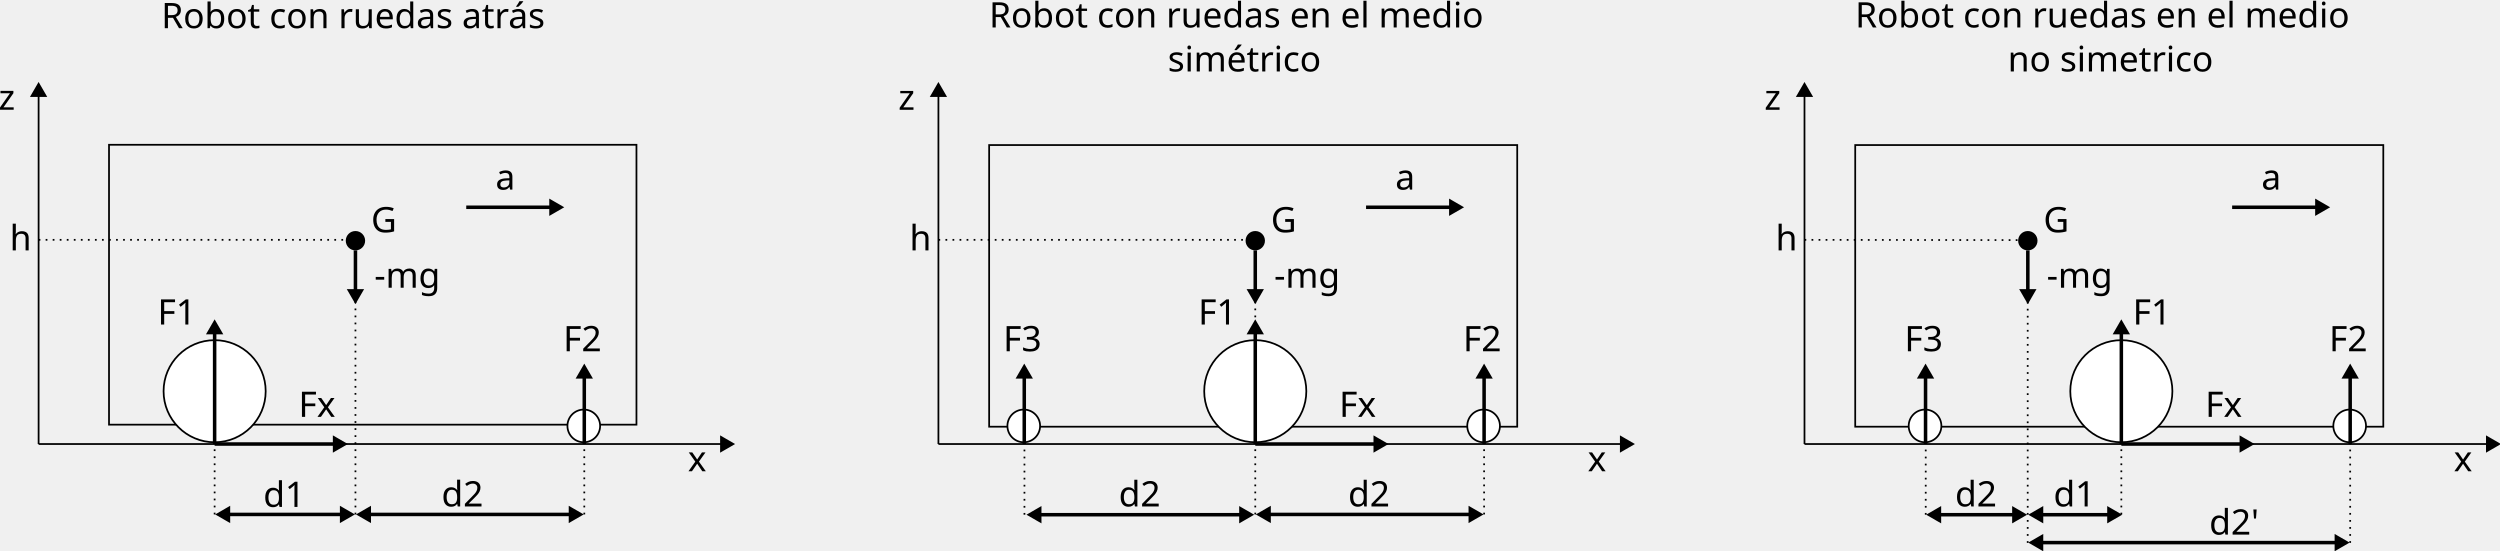
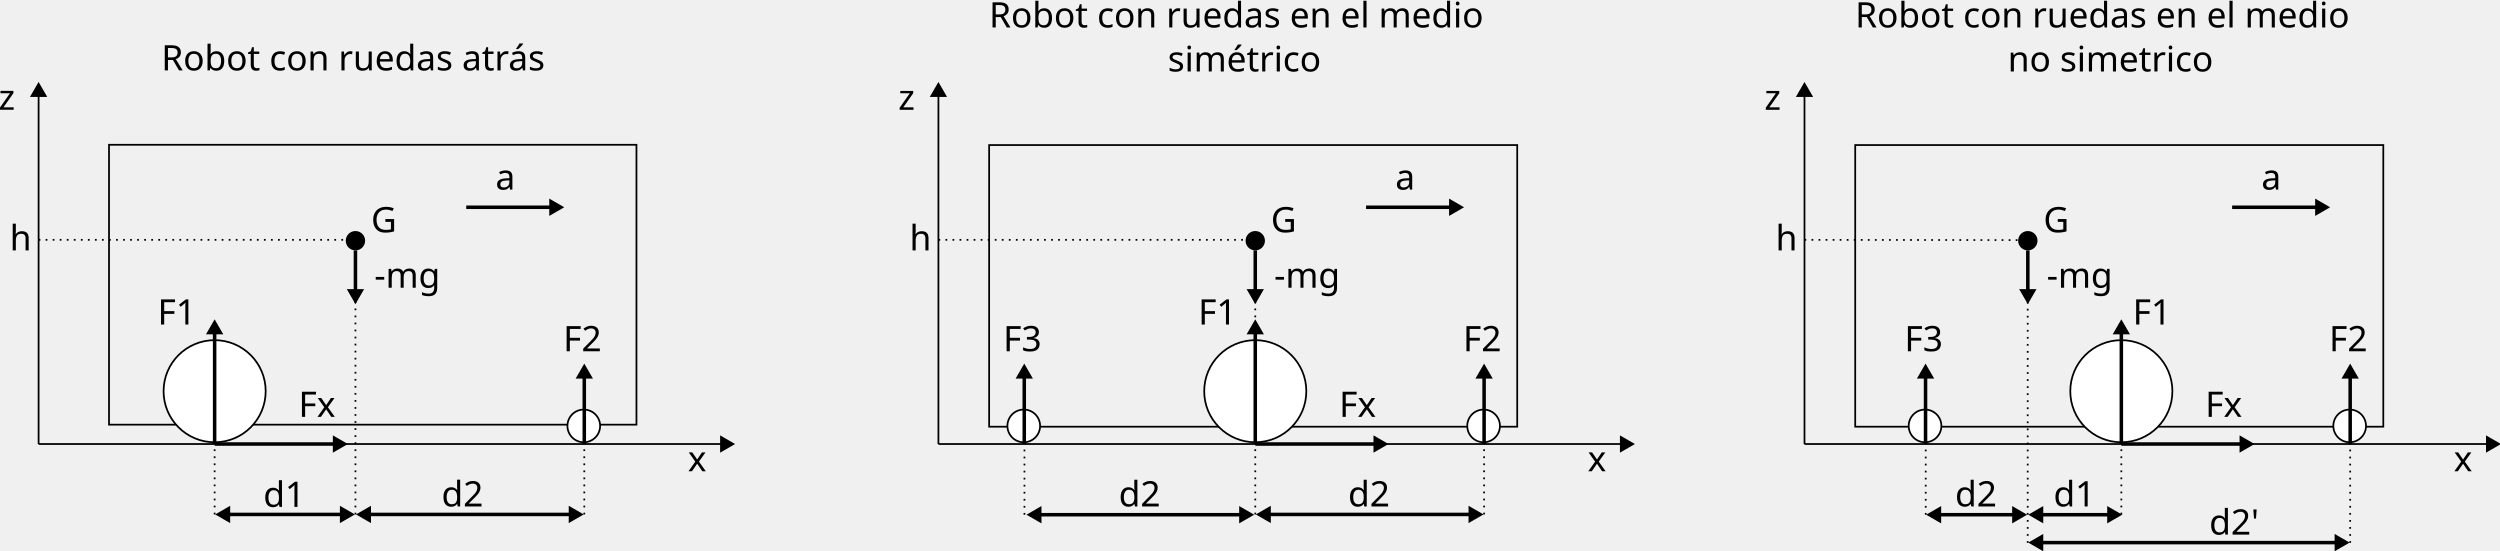
<svg xmlns="http://www.w3.org/2000/svg" width="710.12" height="156.374" id="svg2" version="1.1">
  <defs id="defs4">
    <marker orient="auto" refY="0" refX="0" id="TriangleInM" style="overflow:visible">
      <path id="path3922" d="m 5.77,0 -8.65,5 0,-10 8.65,5 z" style="fill-rule:evenodd;stroke:#000000;stroke-width:1pt" transform="scale(-0.4,-0.4)" />
    </marker>
    <marker orient="auto" refY="0" refX="0" id="TriangleOutL" style="overflow:visible">
      <path id="path3928" d="m 5.77,0 -8.65,5 0,-10 8.65,5 z" style="fill-rule:evenodd;stroke:#000000;stroke-width:1pt" transform="scale(0.8,0.8)" />
    </marker>
    <marker orient="auto" refY="0" refX="0" id="TriangleOutM" style="overflow:visible">
      <path id="path3931" d="m 5.77,0 -8.65,5 0,-10 8.65,5 z" style="fill-rule:evenodd;stroke:#000000;stroke-width:1pt" transform="scale(0.4,0.4)" />
    </marker>
    <marker orient="auto" refY="0" refX="0" id="Arrow2Mend" style="overflow:visible">
      <path id="path3813" style="fill-rule:evenodd;stroke-width:0.625;stroke-linejoin:round" d="M 8.719,4.034 -2.207,0.016 8.719,-4.002 c -1.745,2.372 -1.735,5.617 -6e-7,8.035 z" transform="scale(-0.6,-0.6)" />
    </marker>
    <marker orient="auto" refY="0" refX="0" id="Arrow2Send" style="overflow:visible">
      <path id="path3819" style="fill-rule:evenodd;stroke-width:0.625;stroke-linejoin:round" d="M 8.719,4.034 -2.207,0.016 8.719,-4.002 c -1.745,2.372 -1.735,5.617 -6e-7,8.035 z" transform="matrix(-0.3,0,0,-0.3,0.69,0)" />
    </marker>
    <marker orient="auto" refY="0" refX="0" id="Arrow2Lend" style="overflow:visible">
      <path id="path3807" style="fill-rule:evenodd;stroke-width:0.625;stroke-linejoin:round" d="M 8.719,4.034 -2.207,0.016 8.719,-4.002 c -1.745,2.372 -1.735,5.617 -6e-7,8.035 z" transform="matrix(-1.1,0,0,-1.1,-1.1,0)" />
    </marker>
    <marker orient="auto" refY="0" refX="0" id="Arrow1Mend" style="overflow:visible">
      <path id="path3795" d="M 0,0 5,-5 -12.5,0 5,5 0,0 z" style="fill-rule:evenodd;stroke:#000000;stroke-width:1pt" transform="matrix(-0.4,0,0,-0.4,-4,0)" />
    </marker>
    <marker orient="auto" refY="0" refX="0" id="Arrow1Lend" style="overflow:visible">
      <path id="path3789" d="M 0,0 5,-5 -12.5,0 5,5 0,0 z" style="fill-rule:evenodd;stroke:#000000;stroke-width:1pt" transform="matrix(-0.8,0,0,-0.8,-10,0)" />
    </marker>
    <marker orient="auto" refY="0" refX="0" id="Arrow1Mend-3" style="overflow:visible">
      <path id="path3795-6" d="M 0,0 5,-5 -12.5,0 5,5 0,0 z" style="fill-rule:evenodd;stroke:#000000;stroke-width:1pt" transform="matrix(-0.4,0,0,-0.4,-4,0)" />
    </marker>
    <marker orient="auto" refY="0" refX="0" id="Arrow1Mend-5" style="overflow:visible">
      <path id="path3795-3" d="M 0,0 5,-5 -12.5,0 5,5 0,0 z" style="fill-rule:evenodd;stroke:#000000;stroke-width:1pt" transform="matrix(-0.4,0,0,-0.4,-4,0)" />
    </marker>
    <marker orient="auto" refY="0" refX="0" id="TriangleOutM-6" style="overflow:visible">
      <path id="path3931-2" d="m 5.77,0 -8.65,5 0,-10 8.65,5 z" style="fill-rule:evenodd;stroke:#000000;stroke-width:1pt" transform="scale(0.4,0.4)" />
    </marker>
    <marker orient="auto" refY="0" refX="0" id="TriangleOutM-1" style="overflow:visible">
      <path id="path3931-27" d="m 5.77,0 -8.65,5 0,-10 8.65,5 z" style="fill-rule:evenodd;stroke:#000000;stroke-width:1pt" transform="scale(0.4,0.4)" />
    </marker>
    <marker orient="auto" refY="0" refX="0" id="TriangleOutM-9" style="overflow:visible">
      <path id="path3931-3" d="m 5.77,0 -8.65,5 0,-10 8.65,5 z" style="fill-rule:evenodd;stroke:#000000;stroke-width:1pt" transform="scale(0.4,0.4)" />
    </marker>
    <marker orient="auto" refY="0" refX="0" id="TriangleOutM-0" style="overflow:visible">
      <path id="path3931-6" d="m 5.77,0 -8.65,5 0,-10 8.65,5 z" style="fill-rule:evenodd;stroke:#000000;stroke-width:1pt" transform="scale(0.4,0.4)" />
    </marker>
    <marker orient="auto" refY="0" refX="0" id="TriangleOutM-61" style="overflow:visible">
      <path id="path3931-8" d="m 5.77,0 -8.65,5 0,-10 8.65,5 z" style="fill-rule:evenodd;stroke:#000000;stroke-width:1pt" transform="scale(0.4,0.4)" />
    </marker>
    <marker orient="auto" refY="0" refX="0" id="TriangleOutL-2" style="overflow:visible">
      <path id="path3928-3" d="m 5.77,0 -8.65,5 0,-10 8.65,5 z" style="fill-rule:evenodd;stroke:#000000;stroke-width:1pt" transform="scale(0.8,0.8)" />
    </marker>
    <marker orient="auto" refY="0" refX="0" id="TriangleOutM-7" style="overflow:visible">
      <path id="path3931-5" d="m 5.77,0 -8.65,5 0,-10 8.65,5 z" style="fill-rule:evenodd;stroke:#000000;stroke-width:1pt" transform="scale(0.4,0.4)" />
    </marker>
    <marker orient="auto" refY="0" refX="0" id="marker7080" style="overflow:visible">
      <path id="path7082" d="m 5.77,0 -8.65,5 0,-10 8.65,5 z" style="fill-rule:evenodd;stroke:#000000;stroke-width:1pt" transform="scale(0.4,0.4)" />
    </marker>
    <marker orient="auto" refY="0" refX="0" id="marker7084" style="overflow:visible">
      <path id="path7086" d="m 5.77,0 -8.65,5 0,-10 8.65,5 z" style="fill-rule:evenodd;stroke:#000000;stroke-width:1pt" transform="scale(0.4,0.4)" />
    </marker>
    <marker orient="auto" refY="0" refX="0" id="marker7088" style="overflow:visible">
      <path id="path7090" d="m 5.77,0 -8.65,5 0,-10 8.65,5 z" style="fill-rule:evenodd;stroke:#000000;stroke-width:1pt" transform="scale(0.4,0.4)" />
    </marker>
    <marker orient="auto" refY="0" refX="0" id="marker7092" style="overflow:visible">
      <path id="path7094" d="m 5.77,0 -8.65,5 0,-10 8.65,5 z" style="fill-rule:evenodd;stroke:#000000;stroke-width:1pt" transform="scale(0.4,0.4)" />
    </marker>
    <marker orient="auto" refY="0" refX="0" id="TriangleOutM-2" style="overflow:visible">
      <path id="path3931-0" d="m 5.77,0 -8.65,5 0,-10 8.65,5 z" style="fill-rule:evenodd;stroke:#000000;stroke-width:1pt" transform="scale(0.4,0.4)" />
    </marker>
    <marker orient="auto" refY="0" refX="0" id="marker7436" style="overflow:visible">
      <path id="path7438" d="m 5.77,0 -8.65,5 0,-10 8.65,5 z" style="fill-rule:evenodd;stroke:#000000;stroke-width:1pt" transform="scale(0.4,0.4)" />
    </marker>
    <marker orient="auto" refY="0" refX="0" id="marker7440" style="overflow:visible">
      <path id="path7442" d="m 5.77,0 -8.65,5 0,-10 8.65,5 z" style="fill-rule:evenodd;stroke:#000000;stroke-width:1pt" transform="scale(0.4,0.4)" />
    </marker>
    <marker orient="auto" refY="0" refX="0" id="marker7444" style="overflow:visible">
      <path id="path7446" d="m 5.77,0 -8.65,5 0,-10 8.65,5 z" style="fill-rule:evenodd;stroke:#000000;stroke-width:1pt" transform="scale(0.4,0.4)" />
    </marker>
    <marker orient="auto" refY="0" refX="0" id="marker7448" style="overflow:visible">
      <path id="path7450" d="m 5.77,0 -8.65,5 0,-10 8.65,5 z" style="fill-rule:evenodd;stroke:#000000;stroke-width:1pt" transform="scale(0.4,0.4)" />
    </marker>
    <marker orient="auto" refY="0" refX="0" id="TriangleOutM-94" style="overflow:visible">
      <path id="path3931-9" d="m 5.77,0 -8.65,5 0,-10 8.65,5 z" style="fill-rule:evenodd;stroke:#000000;stroke-width:1pt" transform="scale(0.4,0.4)" />
    </marker>
    <marker orient="auto" refY="0" refX="0" id="marker7436-0" style="overflow:visible">
      <path id="path7438-9" d="m 5.77,0 -8.65,5 0,-10 8.65,5 z" style="fill-rule:evenodd;stroke:#000000;stroke-width:1pt" transform="scale(0.4,0.4)" />
    </marker>
    <marker orient="auto" refY="0" refX="0" id="marker7440-1" style="overflow:visible">
      <path id="path7442-7" d="m 5.77,0 -8.65,5 0,-10 8.65,5 z" style="fill-rule:evenodd;stroke:#000000;stroke-width:1pt" transform="scale(0.4,0.4)" />
    </marker>
    <marker orient="auto" refY="0" refX="0" id="marker7444-7" style="overflow:visible">
      <path id="path7446-1" d="m 5.77,0 -8.65,5 0,-10 8.65,5 z" style="fill-rule:evenodd;stroke:#000000;stroke-width:1pt" transform="scale(0.4,0.4)" />
    </marker>
    <marker orient="auto" refY="0" refX="0" id="marker7448-1" style="overflow:visible">
      <path id="path7450-5" d="m 5.77,0 -8.65,5 0,-10 8.65,5 z" style="fill-rule:evenodd;stroke:#000000;stroke-width:1pt" transform="scale(0.4,0.4)" />
    </marker>
    <marker orient="auto" refY="0" refX="0" id="TriangleOutL-3" style="overflow:visible">
      <path id="path3928-7" d="m 5.77,0 -8.65,5 0,-10 8.65,5 z" style="fill-rule:evenodd;stroke:#000000;stroke-width:1pt" transform="scale(0.8,0.8)" />
    </marker>
    <marker orient="auto" refY="0" refX="0" id="TriangleOutM-73" style="overflow:visible">
      <path id="path3931-39" d="m 5.77,0 -8.65,5 0,-10 8.65,5 z" style="fill-rule:evenodd;stroke:#000000;stroke-width:1pt" transform="scale(0.4,0.4)" />
    </marker>
    <marker orient="auto" refY="0" refX="0" id="TriangleOutL-4" style="overflow:visible">
      <path id="path3928-4" d="m 5.77,0 -8.65,5 0,-10 8.65,5 z" style="fill-rule:evenodd;stroke:#000000;stroke-width:1pt" transform="scale(0.8,0.8)" />
    </marker>
    <marker orient="auto" refY="0" refX="0" id="TriangleOutM-3" style="overflow:visible">
      <path id="path3931-29" d="m 5.77,0 -8.65,5 0,-10 8.65,5 z" style="fill-rule:evenodd;stroke:#000000;stroke-width:1pt" transform="scale(0.4,0.4)" />
    </marker>
    <marker orient="auto" refY="0" refX="0" id="TriangleInM-4" style="overflow:visible">
      <path id="path3922-3" d="m 5.77,0 -8.65,5 0,-10 8.65,5 z" style="fill-rule:evenodd;stroke:#000000;stroke-width:1pt" transform="scale(-0.4,-0.4)" />
    </marker>
    <marker orient="auto" refY="0" refX="0" id="TriangleOutM-3-9" style="overflow:visible">
      <path id="path3931-29-4" d="m 5.77,0 -8.65,5 0,-10 8.65,5 z" style="fill-rule:evenodd;stroke:#000000;stroke-width:1pt" transform="scale(0.4,0.4)" />
    </marker>
    <marker orient="auto" refY="0" refX="0" id="TriangleOutL-5" style="overflow:visible">
      <path id="path3928-5" d="m 5.77,0 -8.65,5 0,-10 8.65,5 z" style="fill-rule:evenodd;stroke:#000000;stroke-width:1pt" transform="scale(0.8,0.8)" />
    </marker>
    <marker orient="auto" refY="0" refX="0" id="TriangleOutM-739" style="overflow:visible">
      <path id="path3931-07" d="m 5.77,0 -8.65,5 0,-10 8.65,5 z" style="fill-rule:evenodd;stroke:#000000;stroke-width:1pt" transform="scale(0.4,0.4)" />
    </marker>
    <marker orient="auto" refY="0" refX="0" id="marker11714" style="overflow:visible">
      <path id="path11716" d="m 5.77,0 -8.65,5 0,-10 8.65,5 z" style="fill-rule:evenodd;stroke:#000000;stroke-width:1pt" transform="scale(0.4,0.4)" />
    </marker>
    <marker orient="auto" refY="0" refX="0" id="marker11718" style="overflow:visible">
      <path id="path11720" d="m 5.77,0 -8.65,5 0,-10 8.65,5 z" style="fill-rule:evenodd;stroke:#000000;stroke-width:1pt" transform="scale(0.4,0.4)" />
    </marker>
    <marker orient="auto" refY="0" refX="0" id="marker11722" style="overflow:visible">
      <path id="path11724" d="m 5.77,0 -8.65,5 0,-10 8.65,5 z" style="fill-rule:evenodd;stroke:#000000;stroke-width:1pt" transform="scale(0.4,0.4)" />
    </marker>
    <marker orient="auto" refY="0" refX="0" id="marker11726" style="overflow:visible">
      <path id="path11728" d="m 5.77,0 -8.65,5 0,-10 8.65,5 z" style="fill-rule:evenodd;stroke:#000000;stroke-width:1pt" transform="scale(0.8,0.8)" />
    </marker>
    <marker orient="auto" refY="0" refX="0" id="marker11730" style="overflow:visible">
      <path id="path11732" d="m 5.77,0 -8.65,5 0,-10 8.65,5 z" style="fill-rule:evenodd;stroke:#000000;stroke-width:1pt" transform="scale(0.4,0.4)" />
    </marker>
    <marker orient="auto" refY="0" refX="0" id="TriangleInM-2" style="overflow:visible">
      <path id="path3922-7" d="m 5.77,0 -8.65,5 0,-10 8.65,5 z" style="fill-rule:evenodd;stroke:#000000;stroke-width:1pt" transform="scale(-0.4,-0.4)" />
    </marker>
    <marker orient="auto" refY="0" refX="0" id="TriangleOutM-3-2" style="overflow:visible">
      <path id="path3931-29-9" d="m 5.77,0 -8.65,5 0,-10 8.65,5 z" style="fill-rule:evenodd;stroke:#000000;stroke-width:1pt" transform="scale(0.4,0.4)" />
    </marker>
    <marker orient="auto" refY="0" refX="0" id="marker11738" style="overflow:visible">
      <path id="path11740" d="m 5.77,0 -8.65,5 0,-10 8.65,5 z" style="fill-rule:evenodd;stroke:#000000;stroke-width:1pt" transform="scale(-0.4,-0.4)" />
    </marker>
    <marker orient="auto" refY="0" refX="0" id="marker11742" style="overflow:visible">
      <path id="path11744" d="m 5.77,0 -8.65,5 0,-10 8.65,5 z" style="fill-rule:evenodd;stroke:#000000;stroke-width:1pt" transform="scale(0.4,0.4)" />
    </marker>
    <marker orient="auto" refY="0" refX="0" id="TriangleOutL-43" style="overflow:visible">
      <path id="path3928-73" d="m 5.77,0 -8.65,5 0,-10 8.65,5 z" style="fill-rule:evenodd;stroke:#000000;stroke-width:1pt" transform="scale(0.8,0.8)" />
    </marker>
    <marker orient="auto" refY="0" refX="0" id="TriangleOutM-4" style="overflow:visible">
      <path id="path3931-7" d="m 5.77,0 -8.65,5 0,-10 8.65,5 z" style="fill-rule:evenodd;stroke:#000000;stroke-width:1pt" transform="scale(0.4,0.4)" />
    </marker>
    <marker orient="auto" refY="0" refX="0" id="marker12019" style="overflow:visible">
      <path id="path12021" d="m 5.77,0 -8.65,5 0,-10 8.65,5 z" style="fill-rule:evenodd;stroke:#000000;stroke-width:1pt" transform="scale(0.4,0.4)" />
    </marker>
    <marker orient="auto" refY="0" refX="0" id="marker12023" style="overflow:visible">
      <path id="path12025" d="m 5.77,0 -8.65,5 0,-10 8.65,5 z" style="fill-rule:evenodd;stroke:#000000;stroke-width:1pt" transform="scale(0.4,0.4)" />
    </marker>
    <marker orient="auto" refY="0" refX="0" id="marker12027" style="overflow:visible">
      <path id="path12029" d="m 5.77,0 -8.65,5 0,-10 8.65,5 z" style="fill-rule:evenodd;stroke:#000000;stroke-width:1pt" transform="scale(0.4,0.4)" />
    </marker>
    <marker orient="auto" refY="0" refX="0" id="marker12031" style="overflow:visible">
      <path id="path12033" d="m 5.77,0 -8.65,5 0,-10 8.65,5 z" style="fill-rule:evenodd;stroke:#000000;stroke-width:1pt" transform="scale(0.8,0.8)" />
    </marker>
    <marker orient="auto" refY="0" refX="0" id="marker12035" style="overflow:visible">
      <path id="path12037" d="m 5.77,0 -8.65,5 0,-10 8.65,5 z" style="fill-rule:evenodd;stroke:#000000;stroke-width:1pt" transform="scale(0.4,0.4)" />
    </marker>
    <marker orient="auto" refY="0" refX="0" id="TriangleInM-21" style="overflow:visible">
      <path id="path3922-79" d="m 5.77,0 -8.65,5 0,-10 8.65,5 z" style="fill-rule:evenodd;stroke:#000000;stroke-width:1pt" transform="scale(-0.4,-0.4)" />
    </marker>
    <marker orient="auto" refY="0" refX="0" id="TriangleOutM-3-5" style="overflow:visible">
      <path id="path3931-29-6" d="m 5.77,0 -8.65,5 0,-10 8.65,5 z" style="fill-rule:evenodd;stroke:#000000;stroke-width:1pt" transform="scale(0.4,0.4)" />
    </marker>
    <marker orient="auto" refY="0" refX="0" id="marker12043" style="overflow:visible">
      <path id="path12045" d="m 5.77,0 -8.65,5 0,-10 8.65,5 z" style="fill-rule:evenodd;stroke:#000000;stroke-width:1pt" transform="scale(-0.4,-0.4)" />
    </marker>
    <marker orient="auto" refY="0" refX="0" id="marker12047" style="overflow:visible">
      <path id="path12049" d="m 5.77,0 -8.65,5 0,-10 8.65,5 z" style="fill-rule:evenodd;stroke:#000000;stroke-width:1pt" transform="scale(0.4,0.4)" />
    </marker>
    <marker orient="auto" refY="0" refX="0" id="TriangleInM-8" style="overflow:visible">
      <path id="path3922-74" d="m 5.77,0 -8.65,5 0,-10 8.65,5 z" style="fill-rule:evenodd;stroke:#000000;stroke-width:1pt" transform="scale(-0.4,-0.4)" />
    </marker>
    <marker orient="auto" refY="0" refX="0" id="TriangleOutM-3-1" style="overflow:visible">
      <path id="path3931-29-63" d="m 5.77,0 -8.65,5 0,-10 8.65,5 z" style="fill-rule:evenodd;stroke:#000000;stroke-width:1pt" transform="scale(0.4,0.4)" />
    </marker>
    <marker orient="auto" refY="0" refX="0" id="TriangleOutM-5" style="overflow:visible">
      <path id="path3931-50" d="m 5.77,0 -8.65,5 0,-10 8.65,5 z" style="fill-rule:evenodd;stroke:#000000;stroke-width:1pt" transform="scale(0.4,0.4)" />
    </marker>
    <marker orient="auto" refY="0" refX="0" id="TriangleOutL-36" style="overflow:visible">
      <path id="path3928-75" d="m 5.77,0 -8.65,5 0,-10 8.65,5 z" style="fill-rule:evenodd;stroke:#000000;stroke-width:1pt" transform="scale(0.8,0.8)" />
    </marker>
    <marker orient="auto" refY="0" refX="0" id="TriangleOutM-35" style="overflow:visible">
      <path id="path3931-62" d="m 5.77,0 -8.65,5 0,-10 8.65,5 z" style="fill-rule:evenodd;stroke:#000000;stroke-width:1pt" transform="scale(0.4,0.4)" />
    </marker>
    <marker orient="auto" refY="0" refX="0" id="marker3214" style="overflow:visible">
      <path id="path3216" d="m 5.77,0 -8.65,5 0,-10 8.65,5 z" style="fill-rule:evenodd;stroke:#000000;stroke-width:1pt" transform="scale(0.4,0.4)" />
    </marker>
    <marker orient="auto" refY="0" refX="0" id="marker3218" style="overflow:visible">
      <path id="path3220" d="m 5.77,0 -8.65,5 0,-10 8.65,5 z" style="fill-rule:evenodd;stroke:#000000;stroke-width:1pt" transform="scale(0.4,0.4)" />
    </marker>
    <marker orient="auto" refY="0" refX="0" id="marker3222" style="overflow:visible">
      <path id="path3224" d="m 5.77,0 -8.65,5 0,-10 8.65,5 z" style="fill-rule:evenodd;stroke:#000000;stroke-width:1pt" transform="scale(0.4,0.4)" />
    </marker>
    <marker orient="auto" refY="0" refX="0" id="marker3226" style="overflow:visible">
      <path id="path3228" d="m 5.77,0 -8.65,5 0,-10 8.65,5 z" style="fill-rule:evenodd;stroke:#000000;stroke-width:1pt" transform="scale(0.8,0.8)" />
    </marker>
    <marker orient="auto" refY="0" refX="0" id="marker3230" style="overflow:visible">
      <path id="path3232" d="m 5.77,0 -8.65,5 0,-10 8.65,5 z" style="fill-rule:evenodd;stroke:#000000;stroke-width:1pt" transform="scale(0.4,0.4)" />
    </marker>
    <marker orient="auto" refY="0" refX="0" id="TriangleInM-9" style="overflow:visible">
      <path id="path3922-1" d="m 5.77,0 -8.65,5 0,-10 8.65,5 z" style="fill-rule:evenodd;stroke:#000000;stroke-width:1pt" transform="scale(-0.4,-0.4)" />
    </marker>
    <marker orient="auto" refY="0" refX="0" id="TriangleOutM-3-27" style="overflow:visible">
      <path id="path3931-29-0" d="m 5.77,0 -8.65,5 0,-10 8.65,5 z" style="fill-rule:evenodd;stroke:#000000;stroke-width:1pt" transform="scale(0.4,0.4)" />
    </marker>
    <marker orient="auto" refY="0" refX="0" id="marker3238" style="overflow:visible">
      <path id="path3240" d="m 5.77,0 -8.65,5 0,-10 8.65,5 z" style="fill-rule:evenodd;stroke:#000000;stroke-width:1pt" transform="scale(-0.4,-0.4)" />
    </marker>
    <marker orient="auto" refY="0" refX="0" id="marker3242" style="overflow:visible">
      <path id="path3244" d="m 5.77,0 -8.65,5 0,-10 8.65,5 z" style="fill-rule:evenodd;stroke:#000000;stroke-width:1pt" transform="scale(0.4,0.4)" />
    </marker>
    <marker orient="auto" refY="0" refX="0" id="marker3246" style="overflow:visible">
      <path id="path3248" d="m 5.77,0 -8.65,5 0,-10 8.65,5 z" style="fill-rule:evenodd;stroke:#000000;stroke-width:1pt" transform="scale(0.4,0.4)" />
    </marker>
    <marker orient="auto" refY="0" refX="0" id="TriangleOutL-47" style="overflow:visible">
      <path id="path3928-6" d="m 5.77,0 -8.65,5 0,-10 8.65,5 z" style="fill-rule:evenodd;stroke:#000000;stroke-width:1pt" transform="scale(0.8,0.8)" />
    </marker>
    <marker orient="auto" refY="0" refX="0" id="TriangleOutM-56" style="overflow:visible">
      <path id="path3931-93" d="m 5.77,0 -8.65,5 0,-10 8.65,5 z" style="fill-rule:evenodd;stroke:#000000;stroke-width:1pt" transform="scale(0.4,0.4)" />
    </marker>
    <marker orient="auto" refY="0" refX="0" id="marker3518" style="overflow:visible">
      <path id="path3520" d="m 5.77,0 -8.65,5 0,-10 8.65,5 z" style="fill-rule:evenodd;stroke:#000000;stroke-width:1pt" transform="scale(0.4,0.4)" />
    </marker>
    <marker orient="auto" refY="0" refX="0" id="marker3522" style="overflow:visible">
      <path id="path3524" d="m 5.77,0 -8.65,5 0,-10 8.65,5 z" style="fill-rule:evenodd;stroke:#000000;stroke-width:1pt" transform="scale(0.4,0.4)" />
    </marker>
    <marker orient="auto" refY="0" refX="0" id="marker3526" style="overflow:visible">
      <path id="path3528" d="m 5.77,0 -8.65,5 0,-10 8.65,5 z" style="fill-rule:evenodd;stroke:#000000;stroke-width:1pt" transform="scale(0.4,0.4)" />
    </marker>
    <marker orient="auto" refY="0" refX="0" id="marker3530" style="overflow:visible">
      <path id="path3532" d="m 5.77,0 -8.65,5 0,-10 8.65,5 z" style="fill-rule:evenodd;stroke:#000000;stroke-width:1pt" transform="scale(0.8,0.8)" />
    </marker>
    <marker orient="auto" refY="0" refX="0" id="marker3534" style="overflow:visible">
      <path id="path3536" d="m 5.77,0 -8.65,5 0,-10 8.65,5 z" style="fill-rule:evenodd;stroke:#000000;stroke-width:1pt" transform="scale(0.4,0.4)" />
    </marker>
    <marker orient="auto" refY="0" refX="0" id="TriangleInM-7" style="overflow:visible">
      <path id="path3922-4" d="m 5.77,0 -8.65,5 0,-10 8.65,5 z" style="fill-rule:evenodd;stroke:#000000;stroke-width:1pt" transform="scale(-0.4,-0.4)" />
    </marker>
    <marker orient="auto" refY="0" refX="0" id="TriangleOutM-3-52" style="overflow:visible">
      <path id="path3931-29-5" d="m 5.77,0 -8.65,5 0,-10 8.65,5 z" style="fill-rule:evenodd;stroke:#000000;stroke-width:1pt" transform="scale(0.4,0.4)" />
    </marker>
    <marker orient="auto" refY="0" refX="0" id="marker3542" style="overflow:visible">
      <path id="path3544" d="m 5.77,0 -8.65,5 0,-10 8.65,5 z" style="fill-rule:evenodd;stroke:#000000;stroke-width:1pt" transform="scale(-0.4,-0.4)" />
    </marker>
    <marker orient="auto" refY="0" refX="0" id="marker3546" style="overflow:visible">
      <path id="path3548" d="m 5.77,0 -8.65,5 0,-10 8.65,5 z" style="fill-rule:evenodd;stroke:#000000;stroke-width:1pt" transform="scale(0.4,0.4)" />
    </marker>
    <marker orient="auto" refY="0" refX="0" id="marker3550" style="overflow:visible">
      <path id="path3552" d="m 5.77,0 -8.65,5 0,-10 8.65,5 z" style="fill-rule:evenodd;stroke:#000000;stroke-width:1pt" transform="scale(0.4,0.4)" />
    </marker>
    <marker orient="auto" refY="0" refX="0" id="TriangleInM-91" style="overflow:visible">
      <path id="path3922-77" d="m 5.77,0 -8.65,5 0,-10 8.65,5 z" style="fill-rule:evenodd;stroke:#000000;stroke-width:1pt" transform="scale(-0.4,-0.4)" />
    </marker>
    <marker orient="auto" refY="0" refX="0" id="TriangleOutM-3-11" style="overflow:visible">
      <path id="path3931-29-59" d="m 5.77,0 -8.65,5 0,-10 8.65,5 z" style="fill-rule:evenodd;stroke:#000000;stroke-width:1pt" transform="scale(0.4,0.4)" />
    </marker>
  </defs>
  <g id="layer1" transform="translate(-19.03539,-486.1595)">
    <g id="g11657" transform="translate(0,-0.0786848)">
      <g id="g11962">
        <text id="text5919" y="620.097" x="214.409" style="font-size:10px;font-style:normal;font-weight:normal;line-height:125%;letter-spacing:0px;word-spacing:0px;fill:#000000;fill-opacity:1;stroke:none;font-family:Sans" xml:space="preserve">
          <tspan y="620.097" x="214.409" id="tspan5921">x</tspan>
        </text>
        <path style="fill:none;stroke:#000000;stroke-width:0.5;stroke-linecap:butt;stroke-linejoin:miter;stroke-miterlimit:4;stroke-opacity:1;stroke-dasharray:none;marker-end:url(#TriangleOutL)" d="m 30,612.362 195,0" id="path3780-7-5-9-6-2-7" />
        <g id="g5872" style="stroke-width:1;stroke-miterlimit:4;stroke-dasharray:none">
          <rect y="527.362" x="50" height="79.5" width="149.821" id="rect2989" style="fill:none;stroke:#000000;stroke-width:0.5;stroke-miterlimit:4;stroke-opacity:1;stroke-dasharray:none;stroke-dashoffset:0" />
          <path transform="matrix(0.7960785,0,0,0.7960785,-12.40196,139.4425)" d="m 134.286,575.219 a 18.214,18.214 0 1 1 -36.429,0 18.214,18.214 0 1 1 36.429,0 z" id="path3759" style="fill:#ffffff;fill-opacity:1;stroke:#000000;stroke-width:0.628;stroke-miterlimit:4;stroke-opacity:1;stroke-dasharray:none;stroke-dashoffset:0" />
          <path transform="translate(9.142864,14.50003)" d="m 180.357,592.719 a 4.643,4.643 0 1 1 -9.286,0 4.643,4.643 0 1 1 9.286,0 z" id="path3761" style="fill:#ffffff;fill-opacity:1;stroke:#000000;stroke-width:0.5;stroke-miterlimit:4;stroke-opacity:1;stroke-dasharray:none;stroke-dashoffset:0" />
        </g>
        <path style="fill:none;stroke:#000000;stroke-width:1;stroke-linecap:butt;stroke-linejoin:miter;stroke-miterlimit:4;stroke-opacity:1;stroke-dasharray:none;marker-end:url(#TriangleOutM)" d="m 80,612.362 35,0" id="path3780-7-5" />
        <path style="fill:none;stroke:#000000;stroke-width:1;stroke-linecap:butt;stroke-linejoin:miter;stroke-miterlimit:4;stroke-opacity:1;stroke-dasharray:none;marker-end:url(#TriangleOutM)" d="m 80,612.362 0,-32.577" id="path3780-7-5-9" />
        <path style="fill:none;stroke:#000000;stroke-width:1;stroke-linecap:butt;stroke-linejoin:miter;stroke-miterlimit:4;stroke-opacity:1;stroke-dasharray:none;marker-end:url(#TriangleOutM)" d="m 185,612.362 0,-20" id="path3780-7-5-9-6" />
        <g transform="translate(16.66631,3.968264)" id="g7648">
          <path id="path3780-7-5-9-6-2" d="m 134.805,541.144 25,0" style="fill:none;stroke:#000000;stroke-width:1;stroke-linecap:butt;stroke-linejoin:miter;stroke-miterlimit:4;stroke-opacity:1;stroke-dasharray:none;marker-end:url(#TriangleOutM)" />
          <text xml:space="preserve" style="font-size:10px;font-style:normal;font-weight:normal;text-align:start;line-height:125%;letter-spacing:0px;word-spacing:0px;writing-mode:lr-tb;text-anchor:start;fill:#000000;fill-opacity:1;stroke:none;font-family:Sans" x="143.114" y="536.123" id="text5901">
            <tspan id="tspan8783" x="143.114" y="536.123">a</tspan>
          </text>
        </g>
        <text id="text5905" y="578.43" x="63.799" style="font-size:10px;font-style:normal;font-weight:normal;text-align:start;line-height:125%;letter-spacing:0px;word-spacing:0px;writing-mode:lr-tb;text-anchor:start;fill:#000000;fill-opacity:1;stroke:none;font-family:Sans" xml:space="preserve">
          <tspan id="tspan8746" x="63.799" y="578.43">F1</tspan>
        </text>
        <text id="text5909" y="604.652" x="103.833" style="font-size:10px;font-style:normal;font-weight:normal;line-height:125%;letter-spacing:0px;word-spacing:0px;fill:#000000;fill-opacity:1;stroke:none;font-family:Sans" xml:space="preserve">
          <tspan y="604.652" x="103.833" id="tspan5911">Fx</tspan>
        </text>
        <text id="text6977" y="567.963" x="125.356" style="font-size:10px;font-style:normal;font-weight:normal;text-align:start;line-height:125%;letter-spacing:0px;word-spacing:0px;writing-mode:lr-tb;text-anchor:start;fill:#000000;fill-opacity:1;stroke:none;font-family:Sans" xml:space="preserve">
          <tspan id="tspan9791" x="125.356" y="567.963">-mg</tspan>
        </text>
        <text id="text5905-9" y="586.007" x="179.019" style="font-size:10px;font-style:normal;font-weight:normal;text-align:start;line-height:125%;letter-spacing:0px;word-spacing:0px;writing-mode:lr-tb;text-anchor:start;fill:#000000;fill-opacity:1;stroke:none;font-family:Sans" xml:space="preserve">
          <tspan id="tspan8748" x="179.019" y="586.007">F2</tspan>
        </text>
        <text xml:space="preserve" style="font-size:10px;font-style:normal;font-weight:normal;line-height:125%;letter-spacing:0px;word-spacing:0px;fill:#000000;fill-opacity:1;stroke:none;font-family:Sans" x="124.438" y="552.221" id="text8752">
          <tspan id="tspan8754" x="124.438" y="552.221">G</tspan>
        </text>
        <path style="fill:none;stroke:#000000;stroke-width:0.5;stroke-linecap:butt;stroke-linejoin:miter;stroke-miterlimit:4;stroke-opacity:1;stroke-dasharray:none;marker-end:url(#TriangleOutL)" d="m 30,612.362 0,-100" id="path3780-7-5-9-6-2-7-2" />
        <path style="fill:#000000;fill-opacity:1;fill-rule:nonzero;stroke:#000000;stroke-width:0.5;stroke-linejoin:round;stroke-miterlimit:4;stroke-opacity:1;stroke-dasharray:none;stroke-dashoffset:0" id="path8785" d="m 92.808,37.313 a 2.5,2.5 0 1 1 -5,0 2.5,2.5 0 1 1 5,0 z" transform="translate(29.692,517.2987)" />
        <path style="fill:none;stroke:#000000;stroke-width:1;stroke-linecap:butt;stroke-linejoin:miter;stroke-miterlimit:4;stroke-opacity:1;stroke-dasharray:none;marker-end:url(#TriangleOutM)" d="m 120,557.362 0,12.423" id="path3780-7-5-9-6-24" />
        <path style="fill:none;stroke:#000000;stroke-width:0.5;stroke-linecap:butt;stroke-linejoin:miter;stroke-miterlimit:4;stroke-opacity:1;stroke-dasharray:0.5, 1.5;stroke-dashoffset:0;marker-end:none" d="m 30,554.362 90,0" id="path3780-7-5-9-6-2-7-9" />
        <path style="fill:none;stroke:#000000;stroke-width:0.5;stroke-linecap:butt;stroke-linejoin:miter;stroke-miterlimit:4;stroke-opacity:1;stroke-dasharray:0.5, 1.5;stroke-dashoffset:0;marker-end:none" d="m 120,632.362 0,-80" id="path3780-7-5-9-6-2-7-9-9" />
        <path style="fill:none;stroke:#000000;stroke-width:0.5;stroke-linecap:butt;stroke-linejoin:miter;stroke-miterlimit:4;stroke-opacity:1;stroke-dasharray:0.5, 1.5;stroke-dashoffset:0;marker-end:none" d="m 80,632.362 0,-20" id="path3780-7-5-9-6-2-7-9-9-3" />
        <path style="fill:none;stroke:#000000;stroke-width:0.5;stroke-linecap:butt;stroke-linejoin:miter;stroke-miterlimit:4;stroke-opacity:1;stroke-dasharray:0.5, 1.5;stroke-dashoffset:0;marker-end:none" d="m 185,632.362 0,-30" id="path3780-7-5-9-6-2-7-9-9-3-8" />
        <path style="fill:none;stroke:#000000;stroke-width:1;stroke-linecap:butt;stroke-linejoin:miter;stroke-miterlimit:4;stroke-opacity:1;stroke-dasharray:none;marker-start:url(#TriangleInM);marker-end:url(#TriangleOutM-3)" d="m 123,632.362 59,0" id="path3780-7-5-9-5" />
        <path style="fill:none;stroke:#000000;stroke-width:1;stroke-linecap:butt;stroke-linejoin:miter;stroke-miterlimit:4;stroke-opacity:1;stroke-dasharray:none;marker-start:url(#TriangleInM);marker-end:url(#TriangleOutM-3)" d="m 83,632.362 34,0" id="path3780-7-5-9-5-9" />
        <text xml:space="preserve" style="font-size:10px;font-style:normal;font-weight:normal;line-height:125%;letter-spacing:0px;word-spacing:0px;fill:#000000;fill-opacity:1;stroke:none;font-family:Sans" x="93.831" y="630.221" id="text11641">
          <tspan id="tspan11643" x="93.831" y="630.221">d1</tspan>
        </text>
        <text xml:space="preserve" style="font-size:10px;font-style:normal;font-weight:normal;line-height:125%;letter-spacing:0px;word-spacing:0px;fill:#000000;fill-opacity:1;stroke:none;font-family:Sans" x="144.448" y="630.09" id="text11645">
          <tspan id="tspan11647" x="144.448" y="630.09">d2</tspan>
        </text>
        <text xml:space="preserve" style="font-size:10px;font-style:normal;font-weight:normal;line-height:125%;letter-spacing:0px;word-spacing:0px;fill:#000000;fill-opacity:1;stroke:none;font-family:Sans" x="21.802" y="557.362" id="text11649">
          <tspan id="tspan11651" x="21.802" y="557.362">h</tspan>
        </text>
        <text xml:space="preserve" style="font-size:10px;font-style:normal;font-weight:normal;line-height:125%;letter-spacing:0px;word-spacing:0px;fill:#000000;fill-opacity:1;stroke:none;font-family:Sans" x="-8.586" y="-5.133" id="text11653" transform="translate(27.192,522.5487)">
          <tspan id="tspan11655" x="-8.586" y="-5.133">z</tspan>
        </text>
      </g>
    </g>
-     <text id="text12396" y="494.158" x="64.869" style="font-size:10px;font-style:normal;font-weight:normal;line-height:125%;letter-spacing:0px;word-spacing:0px;fill:#000000;fill-opacity:1;stroke:none;font-family:Sans" xml:space="preserve">
-       <tspan y="494.158" x="64.869" id="tspan12398">Robot con ruedas atrás</tspan>
+     <text id="text12396" y="506.158" x="64.869" style="font-size:10px;font-style:normal;font-weight:normal;line-height:125%;letter-spacing:0px;word-spacing:0px;fill:#000000;fill-opacity:1;stroke:none;font-family:Sans" xml:space="preserve">
+       <tspan y="506.158" x="64.869" id="tspan12398">Robot con ruedas atrás</tspan>
    </text>
    <text id="text12400" y="493.957" x="379.01" style="font-size:10px;font-style:normal;font-weight:normal;text-align:center;line-height:125%;letter-spacing:0px;word-spacing:0px;writing-mode:lr-tb;text-anchor:middle;fill:#000000;fill-opacity:1;stroke:none;font-family:Sans" xml:space="preserve">
      <tspan id="tspan4008" x="380.601" y="493.957">Robot con ruedas en el medio </tspan>
      <tspan id="tspan4010" x="379.01" y="506.457">simétrico</tspan>
    </text>
    <g id="g12504">
      <text xml:space="preserve" style="font-size:10px;font-style:normal;font-weight:normal;line-height:125%;letter-spacing:0px;word-spacing:0px;fill:#000000;fill-opacity:1;stroke:none;font-family:Sans" x="470" y="620.018" id="text5919-5">
        <tspan id="tspan5921-5" x="470" y="620.018">x</tspan>
      </text>
      <path id="path3780-7-5-9-6-2-7-21" d="m 285.591,612.284 195,0" style="fill:none;stroke:#000000;stroke-width:0.5;stroke-linecap:butt;stroke-linejoin:miter;stroke-miterlimit:4;stroke-opacity:1;stroke-dasharray:none;marker-end:url(#TriangleOutL)" />
      <rect y="527.362" x="300" height="80" width="150" id="rect2989-9" style="fill:none;stroke:#000000;stroke-width:0.5;stroke-miterlimit:4;stroke-opacity:1;stroke-dasharray:none;stroke-dashoffset:0" />
      <path transform="matrix(0.7960785,0,0,0.7960785,283.1889,139.3638)" d="m 134.286,575.219 a 18.214,18.214 0 1 1 -36.429,0 18.214,18.214 0 1 1 36.429,0 z" id="path3759-9" style="fill:#ffffff;fill-opacity:1;stroke:#000000;stroke-width:0.628;stroke-miterlimit:4;stroke-opacity:1;stroke-dasharray:none;stroke-dashoffset:0" />
      <path id="path3780-7-5-6" d="m 375.591,612.284 35,0" style="fill:none;stroke:#000000;stroke-width:1;stroke-linecap:butt;stroke-linejoin:miter;stroke-miterlimit:4;stroke-opacity:1;stroke-dasharray:none;marker-end:url(#TriangleOutM)" />
      <path id="path3780-7-5-9-2" d="m 375.591,612.284 0,-32.577" style="fill:none;stroke:#000000;stroke-width:1;stroke-linecap:butt;stroke-linejoin:miter;stroke-miterlimit:4;stroke-opacity:1;stroke-dasharray:none;marker-end:url(#TriangleOutM)" />
      <g id="g7648-0" transform="translate(272.2571,3.889579)">
        <path style="fill:none;stroke:#000000;stroke-width:1;stroke-linecap:butt;stroke-linejoin:miter;stroke-miterlimit:4;stroke-opacity:1;stroke-dasharray:none;marker-end:url(#TriangleOutM)" d="m 134.805,541.144 25,0" id="path3780-7-5-9-6-2-5" />
        <text id="text5901-3" y="536.123" x="143.114" style="font-size:10px;font-style:normal;font-weight:normal;text-align:start;line-height:125%;letter-spacing:0px;word-spacing:0px;writing-mode:lr-tb;text-anchor:start;fill:#000000;fill-opacity:1;stroke:none;font-family:Sans" xml:space="preserve">
          <tspan y="536.123" x="143.114" id="tspan8783-2">a</tspan>
        </text>
      </g>
      <text xml:space="preserve" style="font-size:10px;font-style:normal;font-weight:normal;text-align:start;line-height:125%;letter-spacing:0px;word-spacing:0px;writing-mode:lr-tb;text-anchor:start;fill:#000000;fill-opacity:1;stroke:none;font-family:Sans" x="359.39" y="578.352" id="text5905-1">
        <tspan y="578.352" x="359.39" id="tspan8746-9">F1</tspan>
      </text>
      <text xml:space="preserve" style="font-size:10px;font-style:normal;font-weight:normal;line-height:125%;letter-spacing:0px;word-spacing:0px;fill:#000000;fill-opacity:1;stroke:none;font-family:Sans" x="399.424" y="604.574" id="text5909-7">
        <tspan id="tspan5911-6" x="399.424" y="604.574">Fx</tspan>
      </text>
      <text xml:space="preserve" style="font-size:10px;font-style:normal;font-weight:normal;text-align:start;line-height:125%;letter-spacing:0px;word-spacing:0px;writing-mode:lr-tb;text-anchor:start;fill:#000000;fill-opacity:1;stroke:none;font-family:Sans" x="380.947" y="567.884" id="text6977-8">
        <tspan y="567.884" x="380.947" id="tspan9791-2">-mg</tspan>
      </text>
      <path style="fill:#ffffff;fill-opacity:1;stroke:#000000;stroke-width:0.5;stroke-miterlimit:4;stroke-opacity:1;stroke-dasharray:none;stroke-dashoffset:0" id="path3761-1" d="m 180.357,592.719 a 4.643,4.643 0 1 1 -9.286,0 4.643,4.643 0 1 1 9.286,0 z" transform="translate(264.7337,14.42134)" />
      <path style="fill:none;stroke:#000000;stroke-width:1;stroke-linecap:butt;stroke-linejoin:miter;stroke-miterlimit:4;stroke-opacity:1;stroke-dasharray:none;marker-end:url(#TriangleOutM)" d="m 440.591,612.284 0,-20" id="path3780-7-5-9-6-1" />
      <text id="text5905-9-0" y="585.929" x="434.609" style="font-size:10px;font-style:normal;font-variant:normal;font-weight:normal;font-stretch:normal;text-align:start;line-height:125%;letter-spacing:0px;word-spacing:0px;writing-mode:lr-tb;text-anchor:start;fill:#000000;fill-opacity:1;stroke:none;font-family:Sans;-inkscape-font-specification:Sans" xml:space="preserve">
        <tspan id="tspan4012" x="434.609" y="585.929">F2</tspan>
      </text>
      <text id="text8752-4" y="552.142" x="380.029" style="font-size:10px;font-style:normal;font-weight:normal;line-height:125%;letter-spacing:0px;word-spacing:0px;fill:#000000;fill-opacity:1;stroke:none;font-family:Sans" xml:space="preserve">
        <tspan y="552.142" x="380.029" id="tspan8754-3">G</tspan>
      </text>
      <path id="path3780-7-5-9-6-2-7-2-3" d="m 285.591,612.284 0,-100" style="fill:none;stroke:#000000;stroke-width:0.5;stroke-linecap:butt;stroke-linejoin:miter;stroke-miterlimit:4;stroke-opacity:1;stroke-dasharray:none;marker-end:url(#TriangleOutL)" />
      <path transform="translate(285.2828,517.22)" d="m 92.808,37.313 a 2.5,2.5 0 1 1 -5,0 2.5,2.5 0 1 1 5,0 z" id="path8785-6" style="fill:#000000;fill-opacity:1;fill-rule:nonzero;stroke:#000000;stroke-width:0.5;stroke-linejoin:round;stroke-miterlimit:4;stroke-opacity:1;stroke-dasharray:none;stroke-dashoffset:0" />
      <path id="path3780-7-5-9-6-24-9" d="m 375.591,557.284 0,12.423" style="fill:none;stroke:#000000;stroke-width:1;stroke-linecap:butt;stroke-linejoin:miter;stroke-miterlimit:4;stroke-opacity:1;stroke-dasharray:none;marker-end:url(#TriangleOutM)" />
      <path id="path3780-7-5-9-6-2-7-9-0" d="m 285.591,554.284 90,0" style="fill:none;stroke:#000000;stroke-width:0.5;stroke-linecap:butt;stroke-linejoin:miter;stroke-miterlimit:4;stroke-opacity:1;stroke-dasharray:0.5, 1.5;stroke-dashoffset:0;marker-end:none" />
      <path id="path3780-7-5-9-6-2-7-9-9-4" d="m 375.591,632.284 0,-80" style="fill:none;stroke:#000000;stroke-width:0.5;stroke-linecap:butt;stroke-linejoin:miter;stroke-miterlimit:4;stroke-opacity:1;stroke-dasharray:0.5, 1.5;stroke-dashoffset:0;marker-end:none" />
      <path id="path3780-7-5-9-6-2-7-9-9-3-85" d="m 310.027,632.362 0,-20" style="fill:none;stroke:#000000;stroke-width:0.5;stroke-linecap:butt;stroke-linejoin:miter;stroke-miterlimit:4;stroke-opacity:1;stroke-dasharray:0.5, 1.5;stroke-dashoffset:0;marker-end:none" />
      <path id="path3780-7-5-9-6-2-7-9-9-3-8-1" d="m 440.591,632.284 0,-30" style="fill:none;stroke:#000000;stroke-width:0.5;stroke-linecap:butt;stroke-linejoin:miter;stroke-miterlimit:4;stroke-opacity:1;stroke-dasharray:0.5, 1.5;stroke-dashoffset:0;marker-end:none" />
      <path id="path3780-7-5-9-5-2" d="m 378.591,632.284 59,0" style="fill:none;stroke:#000000;stroke-width:1;stroke-linecap:butt;stroke-linejoin:miter;stroke-miterlimit:4;stroke-opacity:1;stroke-dasharray:none;marker-start:url(#TriangleInM);marker-end:url(#TriangleOutM-3)" />
      <text id="text11641-7" y="630.012" x="336.812" style="font-size:10px;font-style:normal;font-variant:normal;font-weight:normal;font-stretch:normal;text-align:start;line-height:125%;letter-spacing:0px;word-spacing:0px;writing-mode:lr-tb;text-anchor:start;fill:#000000;fill-opacity:1;stroke:none;font-family:Sans;-inkscape-font-specification:Sans" xml:space="preserve">
        <tspan id="tspan4022" x="336.812" y="630.012">d2</tspan>
      </text>
      <text id="text11645-8" y="630.012" x="401.96" style="font-size:10px;font-style:normal;font-variant:normal;font-weight:normal;font-stretch:normal;text-align:start;line-height:125%;letter-spacing:0px;word-spacing:0px;writing-mode:lr-tb;text-anchor:start;fill:#000000;fill-opacity:1;stroke:none;font-family:Sans;-inkscape-font-specification:Sans" xml:space="preserve">
        <tspan id="tspan4024" x="401.96" y="630.012">d2</tspan>
      </text>
      <text id="text11649-9" y="557.284" x="277.393" style="font-size:10px;font-style:normal;font-weight:normal;line-height:125%;letter-spacing:0px;word-spacing:0px;fill:#000000;fill-opacity:1;stroke:none;font-family:Sans" xml:space="preserve">
        <tspan y="557.284" x="277.393" id="tspan11651-2">h</tspan>
      </text>
      <text id="text11653-3" y="517.337" x="274.197" style="font-size:10px;font-style:normal;font-weight:normal;line-height:125%;letter-spacing:0px;word-spacing:0px;fill:#000000;fill-opacity:1;stroke:none;font-family:Sans" xml:space="preserve">
        <tspan y="517.337" x="274.197" id="tspan11655-1">z</tspan>
      </text>
      <path id="path3780-7-5-9-5-2-8" d="m 313.442,632.362 59,0" style="fill:none;stroke:#000000;stroke-width:1;stroke-linecap:butt;stroke-linejoin:miter;stroke-miterlimit:4;stroke-opacity:1;stroke-dasharray:none;marker-start:url(#TriangleInM);marker-end:url(#TriangleOutM-3)" />
      <g transform="translate(0.3836947,1.00001)" id="g12378">
        <path style="fill:#ffffff;fill-opacity:1;stroke:#000000;stroke-width:0.5;stroke-miterlimit:4;stroke-opacity:1;stroke-dasharray:none;stroke-dashoffset:0" id="path3761-1-1" d="m 180.357,592.719 a 4.643,4.643 0 1 1 -9.286,0 4.643,4.643 0 1 1 9.286,0 z" transform="translate(133.7337,13.42133)" />
        <path style="fill:none;stroke:#000000;stroke-width:1;stroke-linecap:butt;stroke-linejoin:miter;stroke-miterlimit:4;stroke-opacity:1;stroke-dasharray:none;marker-end:url(#TriangleOutM)" d="m 309.591,611.283 0,-20" id="path3780-7-5-9-6-1-2" />
        <text id="text5905-9-0-6" y="584.929" x="303.609" style="font-size:10px;font-style:normal;font-variant:normal;font-weight:normal;font-stretch:normal;text-align:start;line-height:125%;letter-spacing:0px;word-spacing:0px;writing-mode:lr-tb;text-anchor:start;fill:#000000;fill-opacity:1;stroke:none;font-family:Sans;-inkscape-font-specification:Sans" xml:space="preserve">
          <tspan id="tspan4014" x="303.609" y="584.929">F3</tspan>
        </text>
      </g>
    </g>
    <text id="text12400-9" y="493.957" x="625.017" style="font-size:10px;font-style:normal;font-weight:normal;text-align:center;line-height:125%;letter-spacing:0px;word-spacing:0px;writing-mode:lr-tb;text-anchor:middle;fill:#000000;fill-opacity:1;stroke:none;font-family:Sans" xml:space="preserve">
      <tspan id="tspan4004" x="626.608" y="493.957">Robot con ruedas en el medio </tspan>
      <tspan id="tspan4006" x="625.017" y="506.457">no simetrico</tspan>
    </text>
    <g id="g3949">
      <text xml:space="preserve" style="font-size:10px;font-style:normal;font-weight:normal;line-height:125%;letter-spacing:0px;word-spacing:0px;fill:#000000;fill-opacity:1;stroke:none;font-family:Sans" x="716.007" y="620.018" id="text5919-5-7">
        <tspan id="tspan5921-5-4" x="716.007" y="620.018">x</tspan>
      </text>
      <path id="path3780-7-5-9-6-2-7-21-4" d="m 531.598,612.284 195,0" style="fill:none;stroke:#000000;stroke-width:0.5;stroke-linecap:butt;stroke-linejoin:miter;stroke-miterlimit:4;stroke-opacity:1;stroke-dasharray:none;marker-end:url(#TriangleOutL)" />
      <rect y="527.362" x="546.007" height="80" width="150" id="rect2989-9-3" style="fill:none;stroke:#000000;stroke-width:0.5;stroke-miterlimit:4;stroke-opacity:1;stroke-dasharray:none;stroke-dashoffset:0" />
      <path transform="matrix(0.7960785,0,0,0.7960785,529.1958,139.3638)" d="m 134.286,575.219 a 18.214,18.214 0 1 1 -36.429,0 18.214,18.214 0 1 1 36.429,0 z" id="path3759-9-0" style="fill:#ffffff;fill-opacity:1;stroke:#000000;stroke-width:0.628;stroke-miterlimit:4;stroke-opacity:1;stroke-dasharray:none;stroke-dashoffset:0" />
      <path id="path3780-7-5-6-7" d="m 621.598,612.283 35,0" style="fill:none;stroke:#000000;stroke-width:1;stroke-linecap:butt;stroke-linejoin:miter;stroke-miterlimit:4;stroke-opacity:1;stroke-dasharray:none;marker-end:url(#TriangleOutM)" />
      <path id="path3780-7-5-9-2-8" d="m 621.598,612.283 0,-32.577" style="fill:none;stroke:#000000;stroke-width:1;stroke-linecap:butt;stroke-linejoin:miter;stroke-miterlimit:4;stroke-opacity:1;stroke-dasharray:none;marker-end:url(#TriangleOutM)" />
      <g id="g7648-0-6" transform="translate(518.2641,3.889567)">
        <path style="fill:none;stroke:#000000;stroke-width:1;stroke-linecap:butt;stroke-linejoin:miter;stroke-miterlimit:4;stroke-opacity:1;stroke-dasharray:none;marker-end:url(#TriangleOutM)" d="m 134.805,541.144 25,0" id="path3780-7-5-9-6-2-5-8" />
        <text id="text5901-3-8" y="536.123" x="143.114" style="font-size:10px;font-style:normal;font-weight:normal;text-align:start;line-height:125%;letter-spacing:0px;word-spacing:0px;writing-mode:lr-tb;text-anchor:start;fill:#000000;fill-opacity:1;stroke:none;font-family:Sans" xml:space="preserve">
          <tspan y="536.123" x="143.114" id="tspan8783-2-4">a</tspan>
        </text>
      </g>
      <text xml:space="preserve" style="font-size:10px;font-style:normal;font-weight:normal;text-align:start;line-height:125%;letter-spacing:0px;word-spacing:0px;writing-mode:lr-tb;text-anchor:start;fill:#000000;fill-opacity:1;stroke:none;font-family:Sans" x="624.834" y="578.352" id="text5905-1-3">
        <tspan y="578.352" x="624.834" id="tspan8746-9-1">F1</tspan>
      </text>
      <text xml:space="preserve" style="font-size:10px;font-style:normal;font-weight:normal;line-height:125%;letter-spacing:0px;word-spacing:0px;fill:#000000;fill-opacity:1;stroke:none;font-family:Sans" x="645.431" y="604.574" id="text5909-7-4">
        <tspan id="tspan5911-6-9" x="645.431" y="604.574">Fx</tspan>
      </text>
      <text xml:space="preserve" style="font-size:10px;font-style:normal;font-weight:normal;text-align:start;line-height:125%;letter-spacing:0px;word-spacing:0px;writing-mode:lr-tb;text-anchor:start;fill:#000000;fill-opacity:1;stroke:none;font-family:Sans" x="600.392" y="567.884" id="text6977-8-2">
        <tspan y="567.884" x="600.392" id="tspan9791-2-0">-mg</tspan>
      </text>
      <path style="fill:#ffffff;fill-opacity:1;stroke:#000000;stroke-width:0.5;stroke-miterlimit:4;stroke-opacity:1;stroke-dasharray:none;stroke-dashoffset:0" id="path3761-1-6" d="m 180.357,592.719 a 4.643,4.643 0 1 1 -9.286,0 4.643,4.643 0 1 1 9.286,0 z" transform="translate(510.7406,14.42133)" />
      <path style="fill:none;stroke:#000000;stroke-width:1;stroke-linecap:butt;stroke-linejoin:miter;stroke-miterlimit:4;stroke-opacity:1;stroke-dasharray:none;marker-end:url(#TriangleOutM)" d="m 686.598,612.283 0,-20" id="path3780-7-5-9-6-1-8" />
      <text id="text5905-9-0-9" y="585.929" x="680.616" style="font-size:10px;font-style:normal;font-variant:normal;font-weight:normal;font-stretch:normal;text-align:start;line-height:125%;letter-spacing:0px;word-spacing:0px;writing-mode:lr-tb;text-anchor:start;fill:#000000;fill-opacity:1;stroke:none;font-family:Sans;-inkscape-font-specification:Sans" xml:space="preserve">
        <tspan id="tspan4016" x="680.616" y="585.929">F2</tspan>
        <tspan id="tspan4018" x="680.616" y="598.429" />
      </text>
      <text id="text8752-4-6" y="552.142" x="599.474" style="font-size:10px;font-style:normal;font-weight:normal;line-height:125%;letter-spacing:0px;word-spacing:0px;fill:#000000;fill-opacity:1;stroke:none;font-family:Sans" xml:space="preserve">
        <tspan y="552.142" x="599.474" id="tspan8754-3-6">G</tspan>
      </text>
      <path id="path3780-7-5-9-6-2-7-2-3-4" d="m 531.598,612.284 0,-100" style="fill:none;stroke:#000000;stroke-width:0.5;stroke-linecap:butt;stroke-linejoin:miter;stroke-miterlimit:4;stroke-opacity:1;stroke-dasharray:none;marker-end:url(#TriangleOutL)" />
      <path transform="translate(504.7273,517.22)" d="m 92.808,37.313 a 2.5,2.5 0 1 1 -5,0 2.5,2.5 0 1 1 5,0 z" id="path8785-6-9" style="fill:#000000;fill-opacity:1;fill-rule:nonzero;stroke:#000000;stroke-width:0.5;stroke-linejoin:round;stroke-miterlimit:4;stroke-opacity:1;stroke-dasharray:none;stroke-dashoffset:0" />
      <path id="path3780-7-5-9-6-24-9-5" d="m 595.035,557.284 0,12.423" style="fill:none;stroke:#000000;stroke-width:1;stroke-linecap:butt;stroke-linejoin:miter;stroke-miterlimit:4;stroke-opacity:1;stroke-dasharray:none;marker-end:url(#TriangleOutM)" />
      <path id="path3780-7-5-9-6-2-7-9-0-0" d="M 531.598,554.284 595,554.362" style="fill:none;stroke:#000000;stroke-width:0.5;stroke-linecap:butt;stroke-linejoin:miter;stroke-miterlimit:4;stroke-opacity:1;stroke-dasharray:0.5, 1.5;stroke-dashoffset:0;marker-end:none" />
      <path id="path3780-7-5-9-6-2-7-9-9-4-4" d="m 621.598,632.284 0,-35.921" style="fill:none;stroke:#000000;stroke-width:0.5;stroke-linecap:butt;stroke-linejoin:miter;stroke-miterlimit:4;stroke-opacity:1;stroke-dasharray:0.5, 1.5;stroke-dashoffset:0;marker-end:none" />
      <path id="path3780-7-5-9-6-2-7-9-9-3-85-8" d="m 566.034,632.362 0,-20" style="fill:none;stroke:#000000;stroke-width:0.5;stroke-linecap:butt;stroke-linejoin:miter;stroke-miterlimit:4;stroke-opacity:1;stroke-dasharray:0.5, 1.5;stroke-dashoffset:0;marker-end:none" />
      <path id="path3780-7-5-9-6-2-7-9-9-3-8-1-7" d="m 686.598,640.362 0,-38.079" style="fill:none;stroke:#000000;stroke-width:0.5;stroke-linecap:butt;stroke-linejoin:miter;stroke-miterlimit:4;stroke-opacity:1;stroke-dasharray:0.5, 1.5;stroke-dashoffset:0;marker-end:none" />
      <path id="path3780-7-5-9-5-2-1" d="m 598,640.284 85.598,0" style="fill:none;stroke:#000000;stroke-width:1;stroke-linecap:butt;stroke-linejoin:miter;stroke-miterlimit:4;stroke-opacity:1;stroke-dasharray:none;marker-start:url(#TriangleInM);marker-end:url(#TriangleOutM-3)" />
      <text id="text11641-7-7" y="630.012" x="574.37" style="font-size:10px;font-style:normal;font-weight:normal;text-align:start;line-height:125%;letter-spacing:0px;word-spacing:0px;writing-mode:lr-tb;text-anchor:start;fill:#000000;fill-opacity:1;stroke:none;font-family:Sans" xml:space="preserve">
        <tspan y="630.012" x="574.37" id="tspan3859">d2</tspan>
      </text>
      <text id="text11645-8-7" y="638.012" x="646.568" style="font-size:10px;font-style:normal;font-weight:normal;text-align:start;line-height:125%;letter-spacing:0px;word-spacing:0px;writing-mode:lr-tb;text-anchor:start;fill:#000000;fill-opacity:1;stroke:none;font-family:Sans" xml:space="preserve">
        <tspan y="638.012" x="646.568" id="tspan3865">d2'</tspan>
      </text>
      <text id="text11649-9-2" y="557.284" x="523.4" style="font-size:10px;font-style:normal;font-weight:normal;line-height:125%;letter-spacing:0px;word-spacing:0px;fill:#000000;fill-opacity:1;stroke:none;font-family:Sans" xml:space="preserve">
        <tspan y="557.284" x="523.4" id="tspan11651-2-6">h</tspan>
      </text>
      <text id="text11653-3-1" y="517.337" x="520.203" style="font-size:10px;font-style:normal;font-weight:normal;line-height:125%;letter-spacing:0px;word-spacing:0px;fill:#000000;fill-opacity:1;stroke:none;font-family:Sans" xml:space="preserve">
        <tspan y="517.337" x="520.203" id="tspan11655-1-0">z</tspan>
      </text>
      <path id="path3780-7-5-9-5-2-8-6" d="m 569,632.362 23,0" style="fill:none;stroke:#000000;stroke-width:1;stroke-linecap:butt;stroke-linejoin:miter;stroke-miterlimit:4;stroke-opacity:1;stroke-dasharray:none;marker-start:url(#TriangleInM);marker-end:url(#TriangleOutM-3)" />
      <g transform="translate(256.3906,0.9999978)" id="g12378-1">
        <path style="fill:#ffffff;fill-opacity:1;stroke:#000000;stroke-width:0.5;stroke-miterlimit:4;stroke-opacity:1;stroke-dasharray:none;stroke-dashoffset:0" id="path3761-1-1-5" d="m 180.357,592.719 a 4.643,4.643 0 1 1 -9.286,0 4.643,4.643 0 1 1 9.286,0 z" transform="translate(133.7337,13.42133)" />
        <path style="fill:none;stroke:#000000;stroke-width:1;stroke-linecap:butt;stroke-linejoin:miter;stroke-miterlimit:4;stroke-opacity:1;stroke-dasharray:none;marker-end:url(#TriangleOutM)" d="m 309.591,611.283 0,-20" id="path3780-7-5-9-6-1-2-9" />
        <text id="text5905-9-0-6-4" y="584.929" x="303.609" style="font-size:10px;font-style:normal;font-weight:normal;text-align:start;line-height:125%;letter-spacing:0px;word-spacing:0px;writing-mode:lr-tb;text-anchor:start;fill:#000000;fill-opacity:1;stroke:none;font-family:Sans" xml:space="preserve">
          <tspan id="tspan4020" x="303.609" y="584.929">F3</tspan>
        </text>
      </g>
      <path id="path3780-7-5-9-6-2-7-9-9-4-4-0" d="m 595,640.362 0,-86" style="fill:none;stroke:#000000;stroke-width:0.5;stroke-linecap:butt;stroke-linejoin:miter;stroke-miterlimit:4;stroke-opacity:1;stroke-dasharray:0.5, 1.5;stroke-dashoffset:0;marker-end:none" />
      <path id="path3780-7-5-9-5-2-8-6-7" d="m 598,632.362 21,0" style="fill:none;stroke:#000000;stroke-width:1;stroke-linecap:butt;stroke-linejoin:miter;stroke-miterlimit:4;stroke-opacity:1;stroke-dasharray:none;marker-start:url(#TriangleInM);marker-end:url(#TriangleOutM-3)" />
      <text id="text11641-7-7-7" y="630.012" x="602.331" style="font-size:10px;font-style:normal;font-weight:normal;text-align:start;line-height:125%;letter-spacing:0px;word-spacing:0px;writing-mode:lr-tb;text-anchor:start;fill:#000000;fill-opacity:1;stroke:none;font-family:Sans" xml:space="preserve">
        <tspan y="630.012" x="602.331" id="tspan3861">d1</tspan>
      </text>
    </g>
  </g>
</svg>
